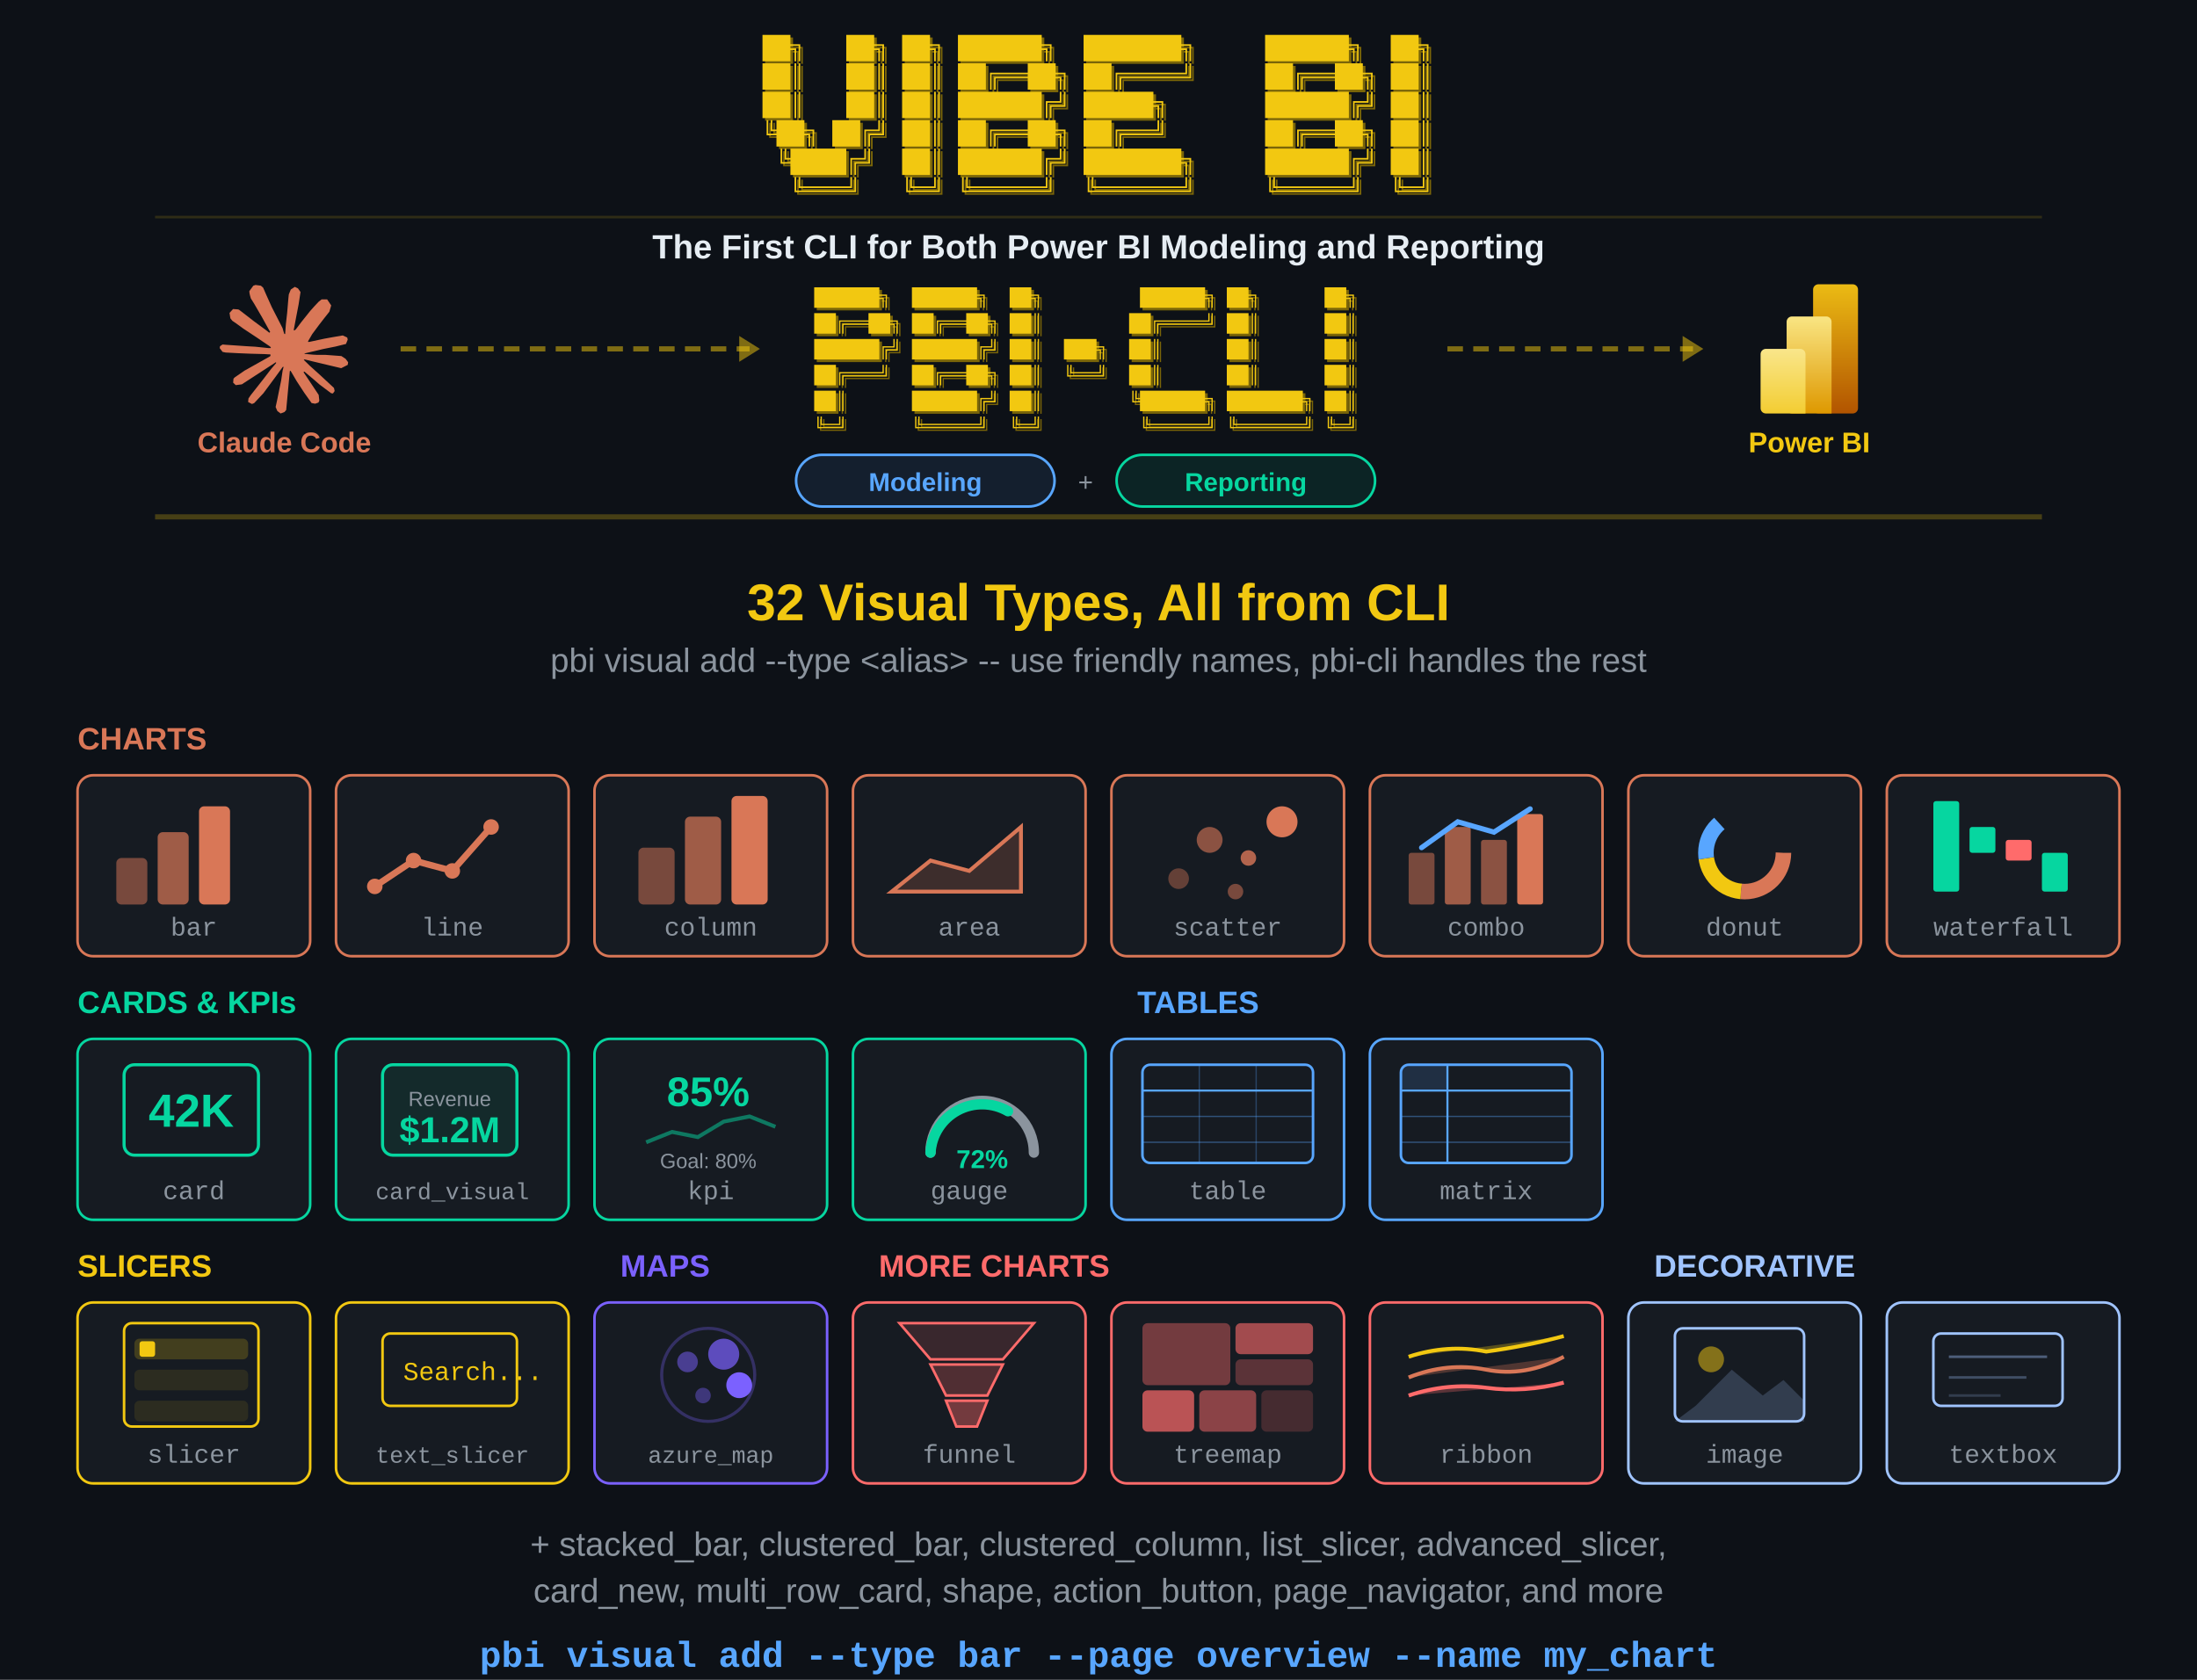
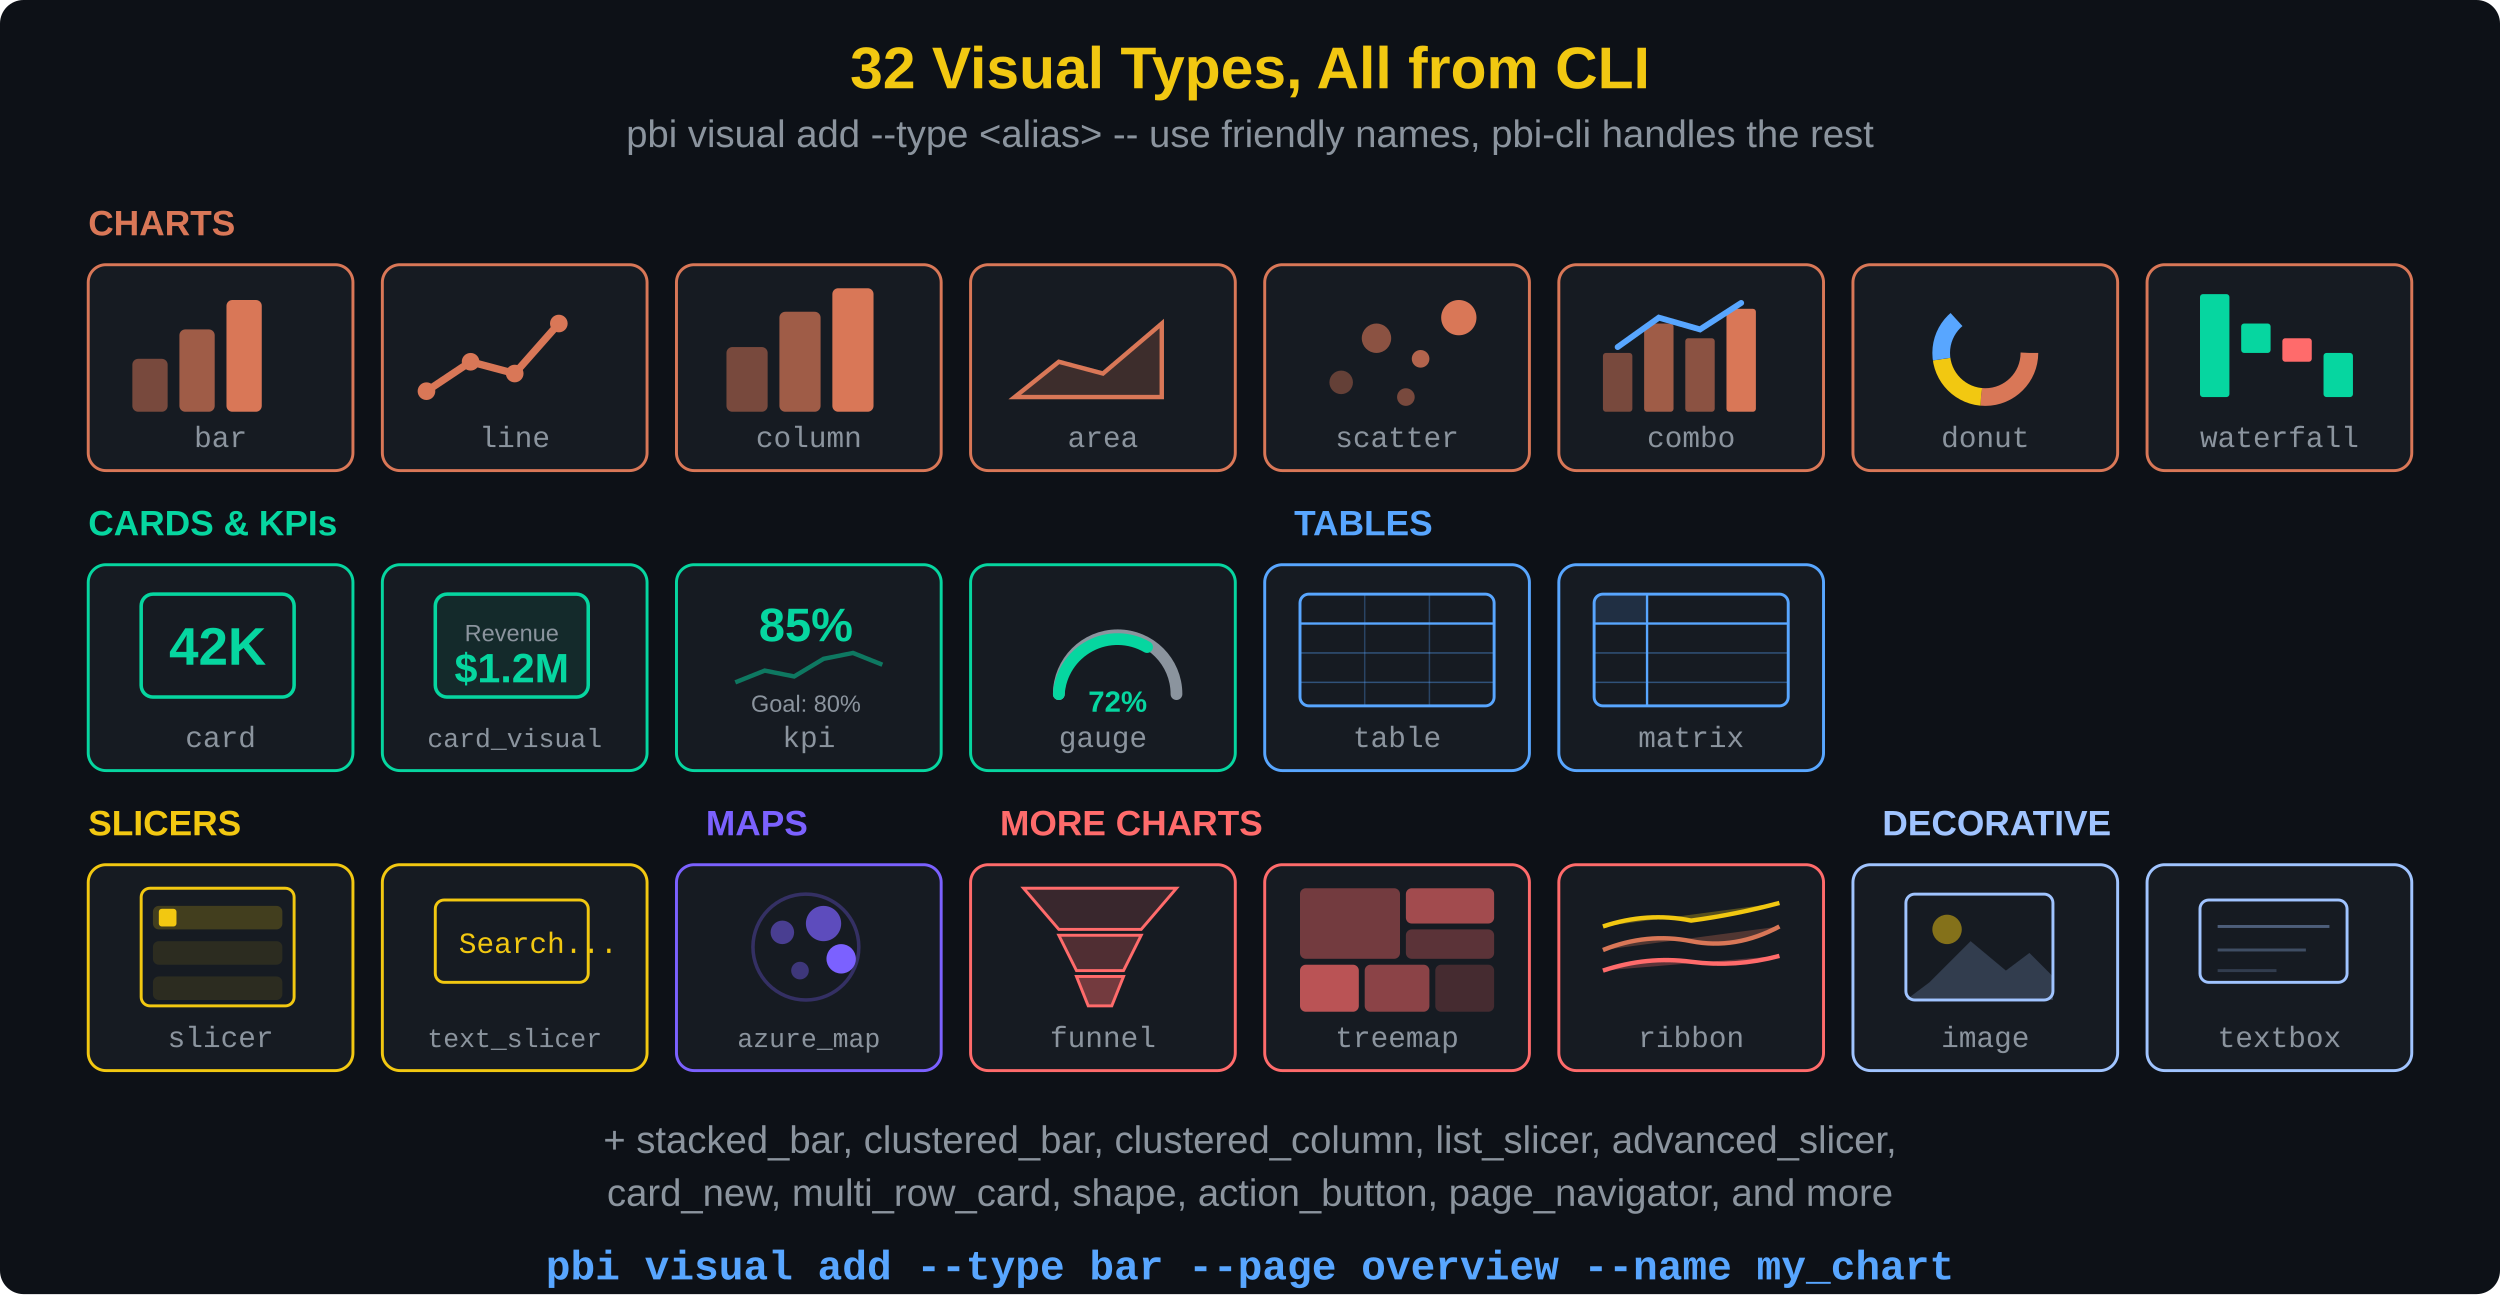
- <svg xmlns="http://www.w3.org/2000/svg" width="850" height="650" viewBox="0 0 850 650">
-   <defs>
-     <linearGradient id="hdr-bar1" x1="50%" y1="0%" x2="50%" y2="100%">
-       <stop offset="0%" stop-color="#EBBB14" />
-       <stop offset="100%" stop-color="#B25400" />
-     </linearGradient>
-     <linearGradient id="hdr-bar2" x1="50%" y1="0%" x2="50%" y2="100%">
-       <stop offset="0%" stop-color="#F9E583" />
-       <stop offset="100%" stop-color="#DE9800" />
-     </linearGradient>
-     <linearGradient id="hdr-bar3" x1="50%" y1="0%" x2="50%" y2="100%">
-       <stop offset="0%" stop-color="#F9E68B" />
-       <stop offset="100%" stop-color="#F3CD32" />
-     </linearGradient>
-     <linearGradient id="pbi-lg1" x1="50%" y1="0%" x2="50%" y2="100%">
-       <stop offset="0%" stop-color="#EBBB14" />
-       <stop offset="100%" stop-color="#B25400" />
-     </linearGradient>
-     <linearGradient id="pbi-lg2" x1="50%" y1="0%" x2="50%" y2="100%">
-       <stop offset="0%" stop-color="#F9E583" />
-       <stop offset="100%" stop-color="#DE9800" />
-     </linearGradient>
-     <linearGradient id="pbi-lg5" x1="50%" y1="0%" x2="50%" y2="100%">
-       <stop offset="0%" stop-color="#F9E68B" />
-       <stop offset="100%" stop-color="#F3CD32" />
-     </linearGradient>
-   </defs>
-   <rect width="100%" height="100%" fill="#0d1117" />
-   <text font-family="'Courier New', Courier, monospace" font-size="9" fill="#7A6508" xml:space="preserve">
-     <tspan x="296" y="22">██╗   ██╗ ██╗ ██████╗  ███████╗     ██████╗  ██╗</tspan>
-     <tspan x="296" y="33">██║   ██║ ██║ ██╔══██╗ ██╔════╝     ██╔══██╗ ██║</tspan>
-     <tspan x="296" y="44">██║   ██║ ██║ ██████╔╝ █████╗       ██████╔╝ ██║</tspan>
-     <tspan x="296" y="55">╚██╗ ██╔╝ ██║ ██╔══██╗ ██╔══╝       ██╔══██╗ ██║</tspan>
-     <tspan x="296" y="66"> ╚████╔╝  ██║ ██████╔╝ ███████╗     ██████╔╝ ██║</tspan>
-     <tspan x="296" y="77">  ╚═══╝   ╚═╝ ╚═════╝  ╚══════╝     ╚═════╝  ╚═╝</tspan>
-   </text>
-   <text font-family="'Courier New', Courier, monospace" font-size="9" fill="#F2C811" xml:space="preserve">
-     <tspan x="295" y="21">██╗   ██╗ ██╗ ██████╗  ███████╗     ██████╗  ██╗</tspan>
-     <tspan x="295" y="32">██║   ██║ ██║ ██╔══██╗ ██╔════╝     ██╔══██╗ ██║</tspan>
-     <tspan x="295" y="43">██║   ██║ ██║ ██████╔╝ █████╗       ██████╔╝ ██║</tspan>
-     <tspan x="295" y="54">╚██╗ ██╔╝ ██║ ██╔══██╗ ██╔══╝       ██╔══██╗ ██║</tspan>
-     <tspan x="295" y="65"> ╚████╔╝  ██║ ██████╔╝ ███████╗     ██████╔╝ ██║</tspan>
-     <tspan x="295" y="76">  ╚═══╝   ╚═╝ ╚═════╝  ╚══════╝     ╚═════╝  ╚═╝</tspan>
-   </text>
-   <line x1="60" y1="84" x2="790" y2="84" stroke="#F2C811" stroke-opacity="0.15" stroke-width="1" />
-   <text x="425" y="100" font-family="'Segoe UI', Arial, sans-serif" font-size="13" fill="#e6edf3" text-anchor="middle" font-weight="600">The First CLI for Both Power BI Modeling and Reporting</text>
-   <svg x="85" y="110" width="50" height="50" viewBox="0 0 1200 1200">
-     <path fill="#d97757" d="M 233.96 800.215 L 468.644 668.537 L 472.591 657.101 L 468.644 650.738 L 457.208 650.738 L 417.987 648.322 L 283.893 644.698 L 167.597 639.866 L 54.926 633.826 L 26.577 627.785 L 3.3e-05 592.752 L 2.738 575.275 L 26.577 559.248 L 60.725 562.228 L 136.188 567.383 L 249.423 575.195 L 331.57 580.027 L 453.262 592.671 L 472.591 592.671 L 475.329 584.859 L 468.725 580.027 L 463.571 575.195 L 346.389 495.785 L 219.544 411.866 L 153.101 363.544 L 117.181 339.06 L 99.06 316.107 L 91.248 266.014 L 123.866 230.094 L 167.678 233.074 L 178.873 236.054 L 223.248 270.201 L 318.04 343.57 L 441.826 434.738 L 459.946 449.799 L 467.195 444.644 L 468.081 441.02 L 459.946 427.409 L 392.617 305.718 L 320.779 181.933 L 288.805 130.631 L 280.349 99.866 C 277.369 87.221 275.195 76.591 275.195 63.624 L 312.322 13.208 L 332.859 6.604 L 382.389 13.208 L 403.248 31.329 L 434.014 101.718 L 483.866 212.537 L 561.181 363.221 L 583.812 407.919 L 595.893 449.315 L 600.403 461.96 L 608.215 461.96 L 608.215 454.712 L 614.577 369.826 L 626.336 265.611 L 637.772 131.517 L 641.718 93.745 L 660.403 48.483 L 697.53 24 L 726.524 37.852 L 750.363 72 L 747.06 94.067 L 732.886 186.201 L 705.101 330.524 L 686.98 427.168 L 697.53 427.168 L 709.611 415.087 L 758.497 350.175 L 840.644 247.49 L 876.886 206.738 L 919.168 161.718 L 946.309 140.295 L 997.611 140.295 L 1035.383 196.43 L 1018.47 254.416 L 965.638 321.423 L 921.826 378.202 L 859.007 462.765 L 819.785 530.416 L 823.409 535.812 L 832.752 534.926 L 974.658 504.725 L 1051.329 490.873 L 1142.819 475.168 L 1184.215 494.497 L 1188.725 514.148 L 1172.456 554.336 L 1074.604 578.497 L 959.839 601.45 L 788.94 641.879 L 786.846 643.409 L 789.262 646.389 L 866.255 653.638 L 899.195 655.409 L 979.812 655.409 L 1129.933 666.604 L 1169.154 692.537 L 1192.671 724.269 L 1188.725 748.43 L 1128.322 779.195 L 1046.819 759.866 L 856.591 714.604 L 791.356 698.336 L 782.336 698.336 L 782.336 703.732 L 836.698 756.886 L 936.322 846.846 L 1061.074 962.819 L 1067.436 991.49 L 1051.409 1014.121 L 1034.497 1011.705 L 924.886 929.235 L 882.604 892.108 L 786.846 811.49 L 780.483 811.49 L 780.483 819.946 L 802.55 852.242 L 919.087 1027.409 L 925.128 1081.128 L 916.671 1098.604 L 886.47 1109.154 L 853.289 1103.114 L 785.074 1007.356 L 714.685 899.517 L 657.906 802.872 L 650.98 806.819 L 617.477 1167.705 L 601.772 1186.148 L 565.53 1200 L 535.329 1177.047 L 519.302 1139.92 L 535.329 1066.551 L 554.658 970.792 L 570.362 894.685 L 584.537 800.134 L 592.993 768.725 L 592.43 766.631 L 585.503 767.517 L 514.228 865.369 L 405.826 1011.866 L 320.054 1103.678 L 299.517 1111.812 L 263.92 1093.369 L 267.221 1060.43 L 287.114 1031.114 L 405.826 880.107 L 477.423 786.524 L 523.651 732.483 L 523.329 724.671 L 520.591 724.671 L 205.289 929.396 L 149.154 936.644 L 124.993 914.014 L 127.973 876.886 L 139.409 864.805 L 234.201 799.57 L 233.879 799.893 Z" />
-   </svg>
-   <text x="110" y="175" font-family="'Segoe UI', Arial, sans-serif" font-size="11" fill="#d97757" text-anchor="middle" font-weight="600">Claude Code</text>
-   <line x1="155" y1="135" x2="290" y2="135" stroke="#F2C811" stroke-width="2" stroke-dasharray="6,4" stroke-opacity="0.5" />
-   <polygon points="294,135 286,130 286,140" fill="#F2C811" fill-opacity="0.5" />
-   <text font-family="'Courier New', Courier, monospace" font-size="7" fill="#7A6508" xml:space="preserve">
-     <tspan x="316" y="118">██████╗  ██████╗  ██╗         ██████╗ ██╗      ██╗</tspan>
-     <tspan x="316" y="128">██╔══██╗ ██╔══██╗ ██║        ██╔════╝ ██║      ██║</tspan>
-     <tspan x="316" y="138">██████╔╝ ██████╔╝ ██║  ███╗  ██║      ██║      ██║</tspan>
-     <tspan x="316" y="148">██╔═══╝  ██╔══██╗ ██║  ╚══╝  ██║      ██║      ██║</tspan>
-     <tspan x="316" y="158">██║      ██████╔╝ ██║        ╚██████╗ ███████╗ ██║</tspan>
-     <tspan x="316" y="168">╚═╝      ╚═════╝  ╚═╝         ╚═════╝ ╚══════╝ ╚═╝</tspan>
-   </text>
-   <text font-family="'Courier New', Courier, monospace" font-size="7" fill="#F2C811" xml:space="preserve">
-     <tspan x="315" y="117">██████╗  ██████╗  ██╗         ██████╗ ██╗      ██╗</tspan>
-     <tspan x="315" y="127">██╔══██╗ ██╔══██╗ ██║        ██╔════╝ ██║      ██║</tspan>
-     <tspan x="315" y="137">██████╔╝ ██████╔╝ ██║  ███╗  ██║      ██║      ██║</tspan>
-     <tspan x="315" y="147">██╔═══╝  ██╔══██╗ ██║  ╚══╝  ██║      ██║      ██║</tspan>
-     <tspan x="315" y="157">██║      ██████╔╝ ██║        ╚██████╗ ███████╗ ██║</tspan>
-     <tspan x="315" y="167">╚═╝      ╚═════╝  ╚═╝         ╚═════╝ ╚══════╝ ╚═╝</tspan>
-   </text>
-   <line x1="560" y1="135" x2="655" y2="135" stroke="#F2C811" stroke-width="2" stroke-dasharray="6,4" stroke-opacity="0.5" />
-   <polygon points="659,135 651,130 651,140" fill="#F2C811" fill-opacity="0.5" />
-   <svg x="675" y="110" width="50" height="50" viewBox="0 0 630 630">
-     <g transform="translate(77.5, 0)">
-       <rect fill="url(#pbi-lg1)" x="256" y="0" width="219" height="630" rx="26" />
-       <path fill="url(#pbi-lg2)" d="M346,604 L346,630 L320,630 L153,630 C138.64,630 127,618.36 127,604 L127,183 C127,168.64 138.64,157 153,157 L320,157 C334.36,157 346,168.64 346,183 L346,604 Z" />
-       <path fill="url(#pbi-lg5)" d="M219,604 L219,630 L193,630 L26,630 C11.64,630 0,618.36 0,604 L0,341 C0,326.64 11.64,315 26,315 L193,315 C207.36,315 219,326.64 219,341 L219,604 Z" />
-     </g>
-   </svg>
-   <text x="700" y="175" font-family="'Segoe UI', Arial, sans-serif" font-size="11" fill="#F2C811" text-anchor="middle" font-weight="600">Power BI</text>
-   <rect x="308" y="176" width="100" height="20" rx="10" fill="#58a6ff" fill-opacity="0.1" stroke="#58a6ff" stroke-width="1" />
-   <text x="358" y="190" font-family="'Segoe UI', Arial, sans-serif" font-size="10" fill="#58a6ff" text-anchor="middle" font-weight="600">Modeling</text>
-   <text x="420" y="190" font-family="'Segoe UI', Arial, sans-serif" font-size="10" fill="#8b949e" text-anchor="middle">+</text>
-   <rect x="432" y="176" width="100" height="20" rx="10" fill="#06d6a0" fill-opacity="0.1" stroke="#06d6a0" stroke-width="1" />
-   <text x="482" y="190" font-family="'Segoe UI', Arial, sans-serif" font-size="10" fill="#06d6a0" text-anchor="middle" font-weight="600">Reporting</text>
-   <line x1="60" y1="200" x2="790" y2="200" stroke="#F2C811" stroke-opacity="0.25" stroke-width="2" />
-   <g transform="translate(0, 210)">
-     <text x="425" y="30" font-family="'Segoe UI', Arial, sans-serif" font-size="20" fill="#F2C811" text-anchor="middle" font-weight="bold">32 Visual Types, All from CLI</text>
-     <text x="425" y="50" font-family="'Segoe UI', Arial, sans-serif" font-size="13" fill="#8b949e" text-anchor="middle">pbi visual add --type &lt;alias&gt; -- use friendly names, pbi-cli handles the rest</text>
-     <text x="30" y="80" font-family="'Segoe UI', Arial, sans-serif" font-size="12" fill="#d97757" font-weight="bold">CHARTS</text>
-     <rect x="30" y="90" width="90" height="70" rx="6" fill="#161b22" stroke="#d97757" stroke-width="1" />
-     <g transform="translate(45, 100)">
-       <rect x="0" y="22" width="12" height="18" rx="2" fill="#d97757" opacity="0.5" />
-       <rect x="16" y="12" width="12" height="28" rx="2" fill="#d97757" opacity="0.7" />
-       <rect x="32" y="2" width="12" height="38" rx="2" fill="#d97757" />
-     </g>
-     <text x="75" y="152" font-family="'Courier New', Courier, monospace" font-size="10" fill="#8b949e" text-anchor="middle">bar</text>
-     <rect x="130" y="90" width="90" height="70" rx="6" fill="#161b22" stroke="#d97757" stroke-width="1" />
-     <g transform="translate(145, 105)">
-       <polyline points="0,28 15,18 30,22 45,5" fill="none" stroke="#d97757" stroke-width="2.5" stroke-linecap="round" />
-       <circle cx="0" cy="28" r="3" fill="#d97757" />
-       <circle cx="15" cy="18" r="3" fill="#d97757" />
-       <circle cx="30" cy="22" r="3" fill="#d97757" />
-       <circle cx="45" cy="5" r="3" fill="#d97757" />
-     </g>
-     <text x="175" y="152" font-family="'Courier New', Courier, monospace" font-size="10" fill="#8b949e" text-anchor="middle">line</text>
-     <rect x="230" y="90" width="90" height="70" rx="6" fill="#161b22" stroke="#d97757" stroke-width="1" />
-     <g transform="translate(247, 98)">
-       <rect x="0" y="20" width="14" height="22" rx="2" fill="#d97757" opacity="0.5" />
-       <rect x="18" y="8" width="14" height="34" rx="2" fill="#d97757" opacity="0.7" />
-       <rect x="36" y="0" width="14" height="42" rx="2" fill="#d97757" />
-     </g>
-     <text x="275" y="152" font-family="'Courier New', Courier, monospace" font-size="10" fill="#8b949e" text-anchor="middle">column</text>
-     <rect x="330" y="90" width="90" height="70" rx="6" fill="#161b22" stroke="#d97757" stroke-width="1" />
-     <g transform="translate(345, 105)">
-       <polygon points="0,30 15,18 30,22 50,5 50,30" fill="#d97757" fill-opacity="0.2" stroke="#d97757" stroke-width="1.5" />
-     </g>
-     <text x="375" y="152" font-family="'Courier New', Courier, monospace" font-size="10" fill="#8b949e" text-anchor="middle">area</text>
-     <rect x="430" y="90" width="90" height="70" rx="6" fill="#161b22" stroke="#d97757" stroke-width="1" />
-     <g transform="translate(448, 100)">
-       <circle cx="8" cy="30" r="4" fill="#d97757" opacity="0.4" />
-       <circle cx="20" cy="15" r="5" fill="#d97757" opacity="0.6" />
-       <circle cx="35" cy="22" r="3" fill="#d97757" opacity="0.8" />
-       <circle cx="48" cy="8" r="6" fill="#d97757" />
-       <circle cx="30" cy="35" r="3" fill="#d97757" opacity="0.5" />
-     </g>
-     <text x="475" y="152" font-family="'Courier New', Courier, monospace" font-size="10" fill="#8b949e" text-anchor="middle">scatter</text>
-     <rect x="530" y="90" width="90" height="70" rx="6" fill="#161b22" stroke="#d97757" stroke-width="1" />
-     <g transform="translate(545, 100)">
-       <rect x="0" y="20" width="10" height="20" rx="1" fill="#d97757" opacity="0.5" />
-       <rect x="14" y="10" width="10" height="30" rx="1" fill="#d97757" opacity="0.7" />
-       <rect x="28" y="15" width="10" height="25" rx="1" fill="#d97757" opacity="0.6" />
-       <rect x="42" y="5" width="10" height="35" rx="1" fill="#d97757" />
-       <polyline points="5,18 19,8 33,12 47,3" fill="none" stroke="#58a6ff" stroke-width="2" stroke-linecap="round" />
-     </g>
-     <text x="575" y="152" font-family="'Courier New', Courier, monospace" font-size="10" fill="#8b949e" text-anchor="middle">combo</text>
-     <rect x="630" y="90" width="90" height="70" rx="6" fill="#161b22" stroke="#d97757" stroke-width="1" />
-     <g transform="translate(660, 105)">
-       <circle cx="15" cy="15" r="15" fill="none" stroke="#d97757" stroke-width="6" stroke-dasharray="25 70" stroke-dashoffset="0" />
-       <circle cx="15" cy="15" r="15" fill="none" stroke="#F2C811" stroke-width="6" stroke-dasharray="20 70" stroke-dashoffset="-25" />
-       <circle cx="15" cy="15" r="15" fill="none" stroke="#58a6ff" stroke-width="6" stroke-dasharray="15 70" stroke-dashoffset="-45" />
-     </g>
-     <text x="675" y="152" font-family="'Courier New', Courier, monospace" font-size="10" fill="#8b949e" text-anchor="middle">donut</text>
-     <rect x="730" y="90" width="90" height="70" rx="6" fill="#161b22" stroke="#d97757" stroke-width="1" />
-     <g transform="translate(748, 100)">
-       <rect x="0" y="0" width="10" height="35" rx="1" fill="#06d6a0" />
-       <rect x="14" y="10" width="10" height="10" rx="1" fill="#06d6a0" />
-       <rect x="28" y="15" width="10" height="8" rx="1" fill="#ff6b6b" />
-       <rect x="42" y="20" width="10" height="15" rx="1" fill="#06d6a0" />
-     </g>
-     <text x="775" y="152" font-family="'Courier New', Courier, monospace" font-size="10" fill="#8b949e" text-anchor="middle">waterfall</text>
-     <text x="30" y="182" font-family="'Segoe UI', Arial, sans-serif" font-size="12" fill="#06d6a0" font-weight="bold">CARDS &amp; KPIs</text>
-     <rect x="30" y="192" width="90" height="70" rx="6" fill="#161b22" stroke="#06d6a0" stroke-width="1" />
-     <g transform="translate(48, 202)">
-       <rect x="0" y="0" width="52" height="35" rx="4" fill="none" stroke="#06d6a0" stroke-width="1.2" />
-       <text x="26" y="24" font-family="'Segoe UI', Arial, sans-serif" font-size="18" fill="#06d6a0" text-anchor="middle" font-weight="bold">42K</text>
-     </g>
-     <text x="75" y="254" font-family="'Courier New', Courier, monospace" font-size="10" fill="#8b949e" text-anchor="middle">card</text>
-     <rect x="130" y="192" width="90" height="70" rx="6" fill="#161b22" stroke="#06d6a0" stroke-width="1" />
-     <g transform="translate(148, 202)">
-       <rect x="0" y="0" width="52" height="35" rx="4" fill="#06d6a0" fill-opacity="0.08" stroke="#06d6a0" stroke-width="1.2" />
-       <text x="26" y="16" font-family="'Segoe UI', Arial, sans-serif" font-size="8" fill="#8b949e" text-anchor="middle">Revenue</text>
-       <text x="26" y="30" font-family="'Segoe UI', Arial, sans-serif" font-size="14" fill="#06d6a0" text-anchor="middle" font-weight="bold">$1.2M</text>
-     </g>
-     <text x="175" y="254" font-family="'Courier New', Courier, monospace" font-size="9" fill="#8b949e" text-anchor="middle">card_visual</text>
-     <rect x="230" y="192" width="90" height="70" rx="6" fill="#161b22" stroke="#06d6a0" stroke-width="1" />
-     <g transform="translate(250, 204)">
-       <text x="24" y="14" font-family="'Segoe UI', Arial, sans-serif" font-size="16" fill="#06d6a0" text-anchor="middle" font-weight="bold">85%</text>
-       <polyline points="0,28 10,24 20,26 30,20 40,18 50,22" fill="none" stroke="#06d6a0" stroke-width="1.5" stroke-opacity="0.5" />
-       <text x="24" y="38" font-family="'Segoe UI', Arial, sans-serif" font-size="8" fill="#8b949e" text-anchor="middle">Goal: 80%</text>
-     </g>
-     <text x="275" y="254" font-family="'Courier New', Courier, monospace" font-size="10" fill="#8b949e" text-anchor="middle">kpi</text>
-     <rect x="330" y="192" width="90" height="70" rx="6" fill="#161b22" stroke="#06d6a0" stroke-width="1" />
-     <g transform="translate(355, 204)">
-       <path d="M 5,32 A 20,20 0 0,1 45,32" fill="none" stroke="#8b949e" stroke-width="4" stroke-linecap="round" />
-       <path d="M 5,32 A 20,20 0 0,1 35,16" fill="none" stroke="#06d6a0" stroke-width="4" stroke-linecap="round" />
-       <text x="25" y="38" font-family="'Segoe UI', Arial, sans-serif" font-size="10" fill="#06d6a0" text-anchor="middle" font-weight="bold">72%</text>
-     </g>
-     <text x="375" y="254" font-family="'Courier New', Courier, monospace" font-size="10" fill="#8b949e" text-anchor="middle">gauge</text>
-     <text x="440" y="182" font-family="'Segoe UI', Arial, sans-serif" font-size="12" fill="#58a6ff" font-weight="bold">TABLES</text>
-     <rect x="430" y="192" width="90" height="70" rx="6" fill="#161b22" stroke="#58a6ff" stroke-width="1" />
-     <g transform="translate(442, 202)">
-       <rect x="0" y="0" width="66" height="38" rx="3" fill="none" stroke="#58a6ff" stroke-width="1" />
-       <line x1="0" y1="10" x2="66" y2="10" stroke="#58a6ff" stroke-width="0.8" />
-       <line x1="0" y1="20" x2="66" y2="20" stroke="#58a6ff" stroke-width="0.5" stroke-opacity="0.4" />
-       <line x1="0" y1="30" x2="66" y2="30" stroke="#58a6ff" stroke-width="0.5" stroke-opacity="0.4" />
-       <line x1="22" y1="0" x2="22" y2="38" stroke="#58a6ff" stroke-width="0.5" stroke-opacity="0.3" />
-       <line x1="44" y1="0" x2="44" y2="38" stroke="#58a6ff" stroke-width="0.5" stroke-opacity="0.3" />
-     </g>
-     <text x="475" y="254" font-family="'Courier New', Courier, monospace" font-size="10" fill="#8b949e" text-anchor="middle">table</text>
-     <rect x="530" y="192" width="90" height="70" rx="6" fill="#161b22" stroke="#58a6ff" stroke-width="1" />
-     <g transform="translate(542, 202)">
-       <rect x="0" y="0" width="66" height="38" rx="3" fill="none" stroke="#58a6ff" stroke-width="1" />
-       <rect x="0" y="0" width="18" height="10" rx="2" fill="#58a6ff" fill-opacity="0.15" />
-       <line x1="0" y1="10" x2="66" y2="10" stroke="#58a6ff" stroke-width="0.8" />
-       <line x1="18" y1="0" x2="18" y2="38" stroke="#58a6ff" stroke-width="0.8" />
-       <line x1="0" y1="20" x2="66" y2="20" stroke="#58a6ff" stroke-width="0.5" stroke-opacity="0.4" />
-       <line x1="0" y1="30" x2="66" y2="30" stroke="#58a6ff" stroke-width="0.5" stroke-opacity="0.4" />
-     </g>
-     <text x="575" y="254" font-family="'Courier New', Courier, monospace" font-size="10" fill="#8b949e" text-anchor="middle">matrix</text>
-     <text x="30" y="284" font-family="'Segoe UI', Arial, sans-serif" font-size="12" fill="#F2C811" font-weight="bold">SLICERS</text>
-     <rect x="30" y="294" width="90" height="70" rx="6" fill="#161b22" stroke="#F2C811" stroke-width="1" />
-     <g transform="translate(48, 302)">
-       <rect x="0" y="0" width="52" height="40" rx="3" fill="none" stroke="#F2C811" stroke-width="1" />
-       <rect x="4" y="6" width="44" height="8" rx="2" fill="#F2C811" fill-opacity="0.2" />
-       <rect x="4" y="18" width="44" height="8" rx="2" fill="#F2C811" fill-opacity="0.1" />
-       <rect x="4" y="30" width="44" height="8" rx="2" fill="#F2C811" fill-opacity="0.1" />
-       <rect x="6" y="7" width="6" height="6" rx="1" fill="#F2C811" />
-     </g>
-     <text x="75" y="356" font-family="'Courier New', Courier, monospace" font-size="10" fill="#8b949e" text-anchor="middle">slicer</text>
-     <rect x="130" y="294" width="90" height="70" rx="6" fill="#161b22" stroke="#F2C811" stroke-width="1" />
-     <g transform="translate(148, 306)">
-       <rect x="0" y="0" width="52" height="28" rx="3" fill="none" stroke="#F2C811" stroke-width="1" />
-       <text x="8" y="18" font-family="'Courier New', Courier, monospace" font-size="10" fill="#F2C811">Search...</text>
-     </g>
-     <text x="175" y="356" font-family="'Courier New', Courier, monospace" font-size="9" fill="#8b949e" text-anchor="middle">text_slicer</text>
-     <text x="240" y="284" font-family="'Segoe UI', Arial, sans-serif" font-size="12" fill="#7b61ff" font-weight="bold">MAPS</text>
-     <rect x="230" y="294" width="90" height="70" rx="6" fill="#161b22" stroke="#7b61ff" stroke-width="1" />
-     <g transform="translate(252, 302)">
-       <circle cx="22" cy="20" r="18" fill="none" stroke="#7b61ff" stroke-width="1.2" stroke-opacity="0.3" />
-       <circle cx="14" cy="15" r="4" fill="#7b61ff" opacity="0.5" />
-       <circle cx="28" cy="12" r="6" fill="#7b61ff" opacity="0.7" />
-       <circle cx="20" cy="28" r="3" fill="#7b61ff" opacity="0.4" />
-       <circle cx="34" cy="24" r="5" fill="#7b61ff" />
-     </g>
-     <text x="275" y="356" font-family="'Courier New', Courier, monospace" font-size="9" fill="#8b949e" text-anchor="middle">azure_map</text>
-     <text x="340" y="284" font-family="'Segoe UI', Arial, sans-serif" font-size="12" fill="#ff6b6b" font-weight="bold">MORE CHARTS</text>
-     <rect x="330" y="294" width="90" height="70" rx="6" fill="#161b22" stroke="#ff6b6b" stroke-width="1" />
-     <g transform="translate(348, 302)">
-       <polygon points="0,0 52,0 40,14 12,14" fill="#ff6b6b" fill-opacity="0.15" stroke="#ff6b6b" stroke-width="1" />
-       <polygon points="12,16 40,16 34,28 18,28" fill="#ff6b6b" fill-opacity="0.25" stroke="#ff6b6b" stroke-width="1" />
-       <polygon points="18,30 34,30 30,40 22,40" fill="#ff6b6b" fill-opacity="0.4" stroke="#ff6b6b" stroke-width="1" />
-     </g>
-     <text x="375" y="356" font-family="'Courier New', Courier, monospace" font-size="10" fill="#8b949e" text-anchor="middle">funnel</text>
-     <rect x="430" y="294" width="90" height="70" rx="6" fill="#161b22" stroke="#ff6b6b" stroke-width="1" />
-     <g transform="translate(442, 302)">
-       <rect x="0" y="0" width="34" height="24" rx="2" fill="#ff6b6b" opacity="0.4" />
-       <rect x="36" y="0" width="30" height="12" rx="2" fill="#ff6b6b" opacity="0.6" />
-       <rect x="36" y="14" width="30" height="10" rx="2" fill="#ff6b6b" opacity="0.3" />
-       <rect x="0" y="26" width="20" height="16" rx="2" fill="#ff6b6b" opacity="0.7" />
-       <rect x="22" y="26" width="22" height="16" rx="2" fill="#ff6b6b" opacity="0.5" />
-       <rect x="46" y="26" width="20" height="16" rx="2" fill="#ff6b6b" opacity="0.2" />
-     </g>
-     <text x="475" y="356" font-family="'Courier New', Courier, monospace" font-size="10" fill="#8b949e" text-anchor="middle">treemap</text>
-     <rect x="530" y="294" width="90" height="70" rx="6" fill="#161b22" stroke="#ff6b6b" stroke-width="1" />
-     <g transform="translate(545, 305)">
-       <path d="M 0,25 Q 15,20 30,22 Q 45,24 60,20" fill="#ff6b6b" fill-opacity="0.3" stroke="#ff6b6b" stroke-width="1.5" />
-       <path d="M 0,18 Q 15,12 30,15 Q 45,18 60,10" fill="#d97757" fill-opacity="0.3" stroke="#d97757" stroke-width="1.5" />
-       <path d="M 0,10 Q 15,5 30,8 Q 45,6 60,2" fill="#F2C811" fill-opacity="0.3" stroke="#F2C811" stroke-width="1.5" />
-     </g>
-     <text x="575" y="356" font-family="'Courier New', Courier, monospace" font-size="10" fill="#8b949e" text-anchor="middle">ribbon</text>
-     <text x="640" y="284" font-family="'Segoe UI', Arial, sans-serif" font-size="12" fill="#a0c4ff" font-weight="bold">DECORATIVE</text>
-     <rect x="630" y="294" width="90" height="70" rx="6" fill="#161b22" stroke="#a0c4ff" stroke-width="1" />
-     <g transform="translate(648, 304)">
-       <rect x="0" y="0" width="50" height="36" rx="3" fill="none" stroke="#a0c4ff" stroke-width="1" />
-       <circle cx="14" cy="12" r="5" fill="#F2C811" opacity="0.5" />
-       <polygon points="8,30 22,16 34,26 42,20 50,28 50,36 0,36" fill="#a0c4ff" fill-opacity="0.2" />
-     </g>
-     <text x="675" y="356" font-family="'Courier New', Courier, monospace" font-size="10" fill="#8b949e" text-anchor="middle">image</text>
-     <rect x="730" y="294" width="90" height="70" rx="6" fill="#161b22" stroke="#a0c4ff" stroke-width="1" />
-     <g transform="translate(748, 306)">
-       <rect x="0" y="0" width="50" height="28" rx="3" fill="none" stroke="#a0c4ff" stroke-width="1" />
-       <line x1="6" y1="9" x2="44" y2="9" stroke="#a0c4ff" stroke-width="1" stroke-opacity="0.4" />
-       <line x1="6" y1="17" x2="36" y2="17" stroke="#a0c4ff" stroke-width="1" stroke-opacity="0.3" />
-       <line x1="6" y1="24" x2="26" y2="24" stroke="#a0c4ff" stroke-width="1" stroke-opacity="0.2" />
-     </g>
-     <text x="775" y="356" font-family="'Courier New', Courier, monospace" font-size="10" fill="#8b949e" text-anchor="middle">textbox</text>
-     <text x="425" y="392" font-family="'Segoe UI', Arial, sans-serif" font-size="13" fill="#8b949e" text-anchor="middle">+ stacked_bar, clustered_bar, clustered_column, list_slicer, advanced_slicer,</text>
-     <text x="425" y="410" font-family="'Segoe UI', Arial, sans-serif" font-size="13" fill="#8b949e" text-anchor="middle">card_new, multi_row_card, shape, action_button, page_navigator, and more</text>
-     <text x="425" y="435" font-family="'Courier New', Courier, monospace" font-size="14" fill="#58a6ff" text-anchor="middle" font-weight="bold">pbi visual add --type bar --page overview --name my_chart</text>
+ <svg xmlns="http://www.w3.org/2000/svg" width="850" height="440" viewBox="0 0 850 440">
+   <rect width="100%" height="100%" fill="#0d1117" rx="8" />
+   <text x="425" y="30" font-family="'Segoe UI', Arial, sans-serif" font-size="20" fill="#F2C811" text-anchor="middle" font-weight="bold">32 Visual Types, All from CLI</text>
+   <text x="425" y="50" font-family="'Segoe UI', Arial, sans-serif" font-size="13" fill="#8b949e" text-anchor="middle">pbi visual add --type &lt;alias&gt; -- use friendly names, pbi-cli handles the rest</text>
+   <text x="30" y="80" font-family="'Segoe UI', Arial, sans-serif" font-size="12" fill="#d97757" font-weight="bold">CHARTS</text>
+   <rect x="30" y="90" width="90" height="70" rx="6" fill="#161b22" stroke="#d97757" stroke-width="1" />
+   <g transform="translate(45, 100)">
+     <rect x="0" y="22" width="12" height="18" rx="2" fill="#d97757" opacity="0.5" />
+     <rect x="16" y="12" width="12" height="28" rx="2" fill="#d97757" opacity="0.7" />
+     <rect x="32" y="2" width="12" height="38" rx="2" fill="#d97757" />
  </g>
+   <text x="75" y="152" font-family="'Courier New', Courier, monospace" font-size="10" fill="#8b949e" text-anchor="middle">bar</text>
+   <rect x="130" y="90" width="90" height="70" rx="6" fill="#161b22" stroke="#d97757" stroke-width="1" />
+   <g transform="translate(145, 105)">
+     <polyline points="0,28 15,18 30,22 45,5" fill="none" stroke="#d97757" stroke-width="2.5" stroke-linecap="round" />
+     <circle cx="0" cy="28" r="3" fill="#d97757" />
+     <circle cx="15" cy="18" r="3" fill="#d97757" />
+     <circle cx="30" cy="22" r="3" fill="#d97757" />
+     <circle cx="45" cy="5" r="3" fill="#d97757" />
+   </g>
+   <text x="175" y="152" font-family="'Courier New', Courier, monospace" font-size="10" fill="#8b949e" text-anchor="middle">line</text>
+   <rect x="230" y="90" width="90" height="70" rx="6" fill="#161b22" stroke="#d97757" stroke-width="1" />
+   <g transform="translate(247, 98)">
+     <rect x="0" y="20" width="14" height="22" rx="2" fill="#d97757" opacity="0.5" />
+     <rect x="18" y="8" width="14" height="34" rx="2" fill="#d97757" opacity="0.7" />
+     <rect x="36" y="0" width="14" height="42" rx="2" fill="#d97757" />
+   </g>
+   <text x="275" y="152" font-family="'Courier New', Courier, monospace" font-size="10" fill="#8b949e" text-anchor="middle">column</text>
+   <rect x="330" y="90" width="90" height="70" rx="6" fill="#161b22" stroke="#d97757" stroke-width="1" />
+   <g transform="translate(345, 105)">
+     <polygon points="0,30 15,18 30,22 50,5 50,30" fill="#d97757" fill-opacity="0.2" stroke="#d97757" stroke-width="1.5" />
+   </g>
+   <text x="375" y="152" font-family="'Courier New', Courier, monospace" font-size="10" fill="#8b949e" text-anchor="middle">area</text>
+   <rect x="430" y="90" width="90" height="70" rx="6" fill="#161b22" stroke="#d97757" stroke-width="1" />
+   <g transform="translate(448, 100)">
+     <circle cx="8" cy="30" r="4" fill="#d97757" opacity="0.4" />
+     <circle cx="20" cy="15" r="5" fill="#d97757" opacity="0.6" />
+     <circle cx="35" cy="22" r="3" fill="#d97757" opacity="0.8" />
+     <circle cx="48" cy="8" r="6" fill="#d97757" />
+     <circle cx="30" cy="35" r="3" fill="#d97757" opacity="0.5" />
+   </g>
+   <text x="475" y="152" font-family="'Courier New', Courier, monospace" font-size="10" fill="#8b949e" text-anchor="middle">scatter</text>
+   <rect x="530" y="90" width="90" height="70" rx="6" fill="#161b22" stroke="#d97757" stroke-width="1" />
+   <g transform="translate(545, 100)">
+     <rect x="0" y="20" width="10" height="20" rx="1" fill="#d97757" opacity="0.5" />
+     <rect x="14" y="10" width="10" height="30" rx="1" fill="#d97757" opacity="0.7" />
+     <rect x="28" y="15" width="10" height="25" rx="1" fill="#d97757" opacity="0.6" />
+     <rect x="42" y="5" width="10" height="35" rx="1" fill="#d97757" />
+     <polyline points="5,18 19,8 33,12 47,3" fill="none" stroke="#58a6ff" stroke-width="2" stroke-linecap="round" />
+   </g>
+   <text x="575" y="152" font-family="'Courier New', Courier, monospace" font-size="10" fill="#8b949e" text-anchor="middle">combo</text>
+   <rect x="630" y="90" width="90" height="70" rx="6" fill="#161b22" stroke="#d97757" stroke-width="1" />
+   <g transform="translate(660, 105)">
+     <circle cx="15" cy="15" r="15" fill="none" stroke="#d97757" stroke-width="6" stroke-dasharray="25 70" stroke-dashoffset="0" />
+     <circle cx="15" cy="15" r="15" fill="none" stroke="#F2C811" stroke-width="6" stroke-dasharray="20 70" stroke-dashoffset="-25" />
+     <circle cx="15" cy="15" r="15" fill="none" stroke="#58a6ff" stroke-width="6" stroke-dasharray="15 70" stroke-dashoffset="-45" />
+   </g>
+   <text x="675" y="152" font-family="'Courier New', Courier, monospace" font-size="10" fill="#8b949e" text-anchor="middle">donut</text>
+   <rect x="730" y="90" width="90" height="70" rx="6" fill="#161b22" stroke="#d97757" stroke-width="1" />
+   <g transform="translate(748, 100)">
+     <rect x="0" y="0" width="10" height="35" rx="1" fill="#06d6a0" />
+     <rect x="14" y="10" width="10" height="10" rx="1" fill="#06d6a0" />
+     <rect x="28" y="15" width="10" height="8" rx="1" fill="#ff6b6b" />
+     <rect x="42" y="20" width="10" height="15" rx="1" fill="#06d6a0" />
+   </g>
+   <text x="775" y="152" font-family="'Courier New', Courier, monospace" font-size="10" fill="#8b949e" text-anchor="middle">waterfall</text>
+   <text x="30" y="182" font-family="'Segoe UI', Arial, sans-serif" font-size="12" fill="#06d6a0" font-weight="bold">CARDS &amp; KPIs</text>
+   <rect x="30" y="192" width="90" height="70" rx="6" fill="#161b22" stroke="#06d6a0" stroke-width="1" />
+   <g transform="translate(48, 202)">
+     <rect x="0" y="0" width="52" height="35" rx="4" fill="none" stroke="#06d6a0" stroke-width="1.2" />
+     <text x="26" y="24" font-family="'Segoe UI', Arial, sans-serif" font-size="18" fill="#06d6a0" text-anchor="middle" font-weight="bold">42K</text>
+   </g>
+   <text x="75" y="254" font-family="'Courier New', Courier, monospace" font-size="10" fill="#8b949e" text-anchor="middle">card</text>
+   <rect x="130" y="192" width="90" height="70" rx="6" fill="#161b22" stroke="#06d6a0" stroke-width="1" />
+   <g transform="translate(148, 202)">
+     <rect x="0" y="0" width="52" height="35" rx="4" fill="#06d6a0" fill-opacity="0.08" stroke="#06d6a0" stroke-width="1.2" />
+     <text x="26" y="16" font-family="'Segoe UI', Arial, sans-serif" font-size="8" fill="#8b949e" text-anchor="middle">Revenue</text>
+     <text x="26" y="30" font-family="'Segoe UI', Arial, sans-serif" font-size="14" fill="#06d6a0" text-anchor="middle" font-weight="bold">$1.2M</text>
+   </g>
+   <text x="175" y="254" font-family="'Courier New', Courier, monospace" font-size="9" fill="#8b949e" text-anchor="middle">card_visual</text>
+   <rect x="230" y="192" width="90" height="70" rx="6" fill="#161b22" stroke="#06d6a0" stroke-width="1" />
+   <g transform="translate(250, 204)">
+     <text x="24" y="14" font-family="'Segoe UI', Arial, sans-serif" font-size="16" fill="#06d6a0" text-anchor="middle" font-weight="bold">85%</text>
+     <polyline points="0,28 10,24 20,26 30,20 40,18 50,22" fill="none" stroke="#06d6a0" stroke-width="1.5" stroke-opacity="0.5" />
+     <text x="24" y="38" font-family="'Segoe UI', Arial, sans-serif" font-size="8" fill="#8b949e" text-anchor="middle">Goal: 80%</text>
+   </g>
+   <text x="275" y="254" font-family="'Courier New', Courier, monospace" font-size="10" fill="#8b949e" text-anchor="middle">kpi</text>
+   <rect x="330" y="192" width="90" height="70" rx="6" fill="#161b22" stroke="#06d6a0" stroke-width="1" />
+   <g transform="translate(355, 204)">
+     <path d="M 5,32 A 20,20 0 0,1 45,32" fill="none" stroke="#8b949e" stroke-width="4" stroke-linecap="round" />
+     <path d="M 5,32 A 20,20 0 0,1 35,16" fill="none" stroke="#06d6a0" stroke-width="4" stroke-linecap="round" />
+     <text x="25" y="38" font-family="'Segoe UI', Arial, sans-serif" font-size="10" fill="#06d6a0" text-anchor="middle" font-weight="bold">72%</text>
+   </g>
+   <text x="375" y="254" font-family="'Courier New', Courier, monospace" font-size="10" fill="#8b949e" text-anchor="middle">gauge</text>
+   <text x="440" y="182" font-family="'Segoe UI', Arial, sans-serif" font-size="12" fill="#58a6ff" font-weight="bold">TABLES</text>
+   <rect x="430" y="192" width="90" height="70" rx="6" fill="#161b22" stroke="#58a6ff" stroke-width="1" />
+   <g transform="translate(442, 202)">
+     <rect x="0" y="0" width="66" height="38" rx="3" fill="none" stroke="#58a6ff" stroke-width="1" />
+     <line x1="0" y1="10" x2="66" y2="10" stroke="#58a6ff" stroke-width="0.8" />
+     <line x1="0" y1="20" x2="66" y2="20" stroke="#58a6ff" stroke-width="0.5" stroke-opacity="0.4" />
+     <line x1="0" y1="30" x2="66" y2="30" stroke="#58a6ff" stroke-width="0.5" stroke-opacity="0.4" />
+     <line x1="22" y1="0" x2="22" y2="38" stroke="#58a6ff" stroke-width="0.5" stroke-opacity="0.3" />
+     <line x1="44" y1="0" x2="44" y2="38" stroke="#58a6ff" stroke-width="0.5" stroke-opacity="0.3" />
+   </g>
+   <text x="475" y="254" font-family="'Courier New', Courier, monospace" font-size="10" fill="#8b949e" text-anchor="middle">table</text>
+   <rect x="530" y="192" width="90" height="70" rx="6" fill="#161b22" stroke="#58a6ff" stroke-width="1" />
+   <g transform="translate(542, 202)">
+     <rect x="0" y="0" width="66" height="38" rx="3" fill="none" stroke="#58a6ff" stroke-width="1" />
+     <rect x="0" y="0" width="18" height="10" rx="2" fill="#58a6ff" fill-opacity="0.15" />
+     <line x1="0" y1="10" x2="66" y2="10" stroke="#58a6ff" stroke-width="0.8" />
+     <line x1="18" y1="0" x2="18" y2="38" stroke="#58a6ff" stroke-width="0.8" />
+     <line x1="0" y1="20" x2="66" y2="20" stroke="#58a6ff" stroke-width="0.5" stroke-opacity="0.4" />
+     <line x1="0" y1="30" x2="66" y2="30" stroke="#58a6ff" stroke-width="0.5" stroke-opacity="0.4" />
+   </g>
+   <text x="575" y="254" font-family="'Courier New', Courier, monospace" font-size="10" fill="#8b949e" text-anchor="middle">matrix</text>
+   <text x="30" y="284" font-family="'Segoe UI', Arial, sans-serif" font-size="12" fill="#F2C811" font-weight="bold">SLICERS</text>
+   <rect x="30" y="294" width="90" height="70" rx="6" fill="#161b22" stroke="#F2C811" stroke-width="1" />
+   <g transform="translate(48, 302)">
+     <rect x="0" y="0" width="52" height="40" rx="3" fill="none" stroke="#F2C811" stroke-width="1" />
+     <rect x="4" y="6" width="44" height="8" rx="2" fill="#F2C811" fill-opacity="0.2" />
+     <rect x="4" y="18" width="44" height="8" rx="2" fill="#F2C811" fill-opacity="0.1" />
+     <rect x="4" y="30" width="44" height="8" rx="2" fill="#F2C811" fill-opacity="0.1" />
+     <rect x="6" y="7" width="6" height="6" rx="1" fill="#F2C811" />
+   </g>
+   <text x="75" y="356" font-family="'Courier New', Courier, monospace" font-size="10" fill="#8b949e" text-anchor="middle">slicer</text>
+   <rect x="130" y="294" width="90" height="70" rx="6" fill="#161b22" stroke="#F2C811" stroke-width="1" />
+   <g transform="translate(148, 306)">
+     <rect x="0" y="0" width="52" height="28" rx="3" fill="none" stroke="#F2C811" stroke-width="1" />
+     <text x="8" y="18" font-family="'Courier New', Courier, monospace" font-size="10" fill="#F2C811">Search...</text>
+   </g>
+   <text x="175" y="356" font-family="'Courier New', Courier, monospace" font-size="9" fill="#8b949e" text-anchor="middle">text_slicer</text>
+   <text x="240" y="284" font-family="'Segoe UI', Arial, sans-serif" font-size="12" fill="#7b61ff" font-weight="bold">MAPS</text>
+   <rect x="230" y="294" width="90" height="70" rx="6" fill="#161b22" stroke="#7b61ff" stroke-width="1" />
+   <g transform="translate(252, 302)">
+     <circle cx="22" cy="20" r="18" fill="none" stroke="#7b61ff" stroke-width="1.2" stroke-opacity="0.3" />
+     <circle cx="14" cy="15" r="4" fill="#7b61ff" opacity="0.5" />
+     <circle cx="28" cy="12" r="6" fill="#7b61ff" opacity="0.7" />
+     <circle cx="20" cy="28" r="3" fill="#7b61ff" opacity="0.4" />
+     <circle cx="34" cy="24" r="5" fill="#7b61ff" />
+   </g>
+   <text x="275" y="356" font-family="'Courier New', Courier, monospace" font-size="9" fill="#8b949e" text-anchor="middle">azure_map</text>
+   <text x="340" y="284" font-family="'Segoe UI', Arial, sans-serif" font-size="12" fill="#ff6b6b" font-weight="bold">MORE CHARTS</text>
+   <rect x="330" y="294" width="90" height="70" rx="6" fill="#161b22" stroke="#ff6b6b" stroke-width="1" />
+   <g transform="translate(348, 302)">
+     <polygon points="0,0 52,0 40,14 12,14" fill="#ff6b6b" fill-opacity="0.15" stroke="#ff6b6b" stroke-width="1" />
+     <polygon points="12,16 40,16 34,28 18,28" fill="#ff6b6b" fill-opacity="0.25" stroke="#ff6b6b" stroke-width="1" />
+     <polygon points="18,30 34,30 30,40 22,40" fill="#ff6b6b" fill-opacity="0.4" stroke="#ff6b6b" stroke-width="1" />
+   </g>
+   <text x="375" y="356" font-family="'Courier New', Courier, monospace" font-size="10" fill="#8b949e" text-anchor="middle">funnel</text>
+   <rect x="430" y="294" width="90" height="70" rx="6" fill="#161b22" stroke="#ff6b6b" stroke-width="1" />
+   <g transform="translate(442, 302)">
+     <rect x="0" y="0" width="34" height="24" rx="2" fill="#ff6b6b" opacity="0.4" />
+     <rect x="36" y="0" width="30" height="12" rx="2" fill="#ff6b6b" opacity="0.6" />
+     <rect x="36" y="14" width="30" height="10" rx="2" fill="#ff6b6b" opacity="0.3" />
+     <rect x="0" y="26" width="20" height="16" rx="2" fill="#ff6b6b" opacity="0.7" />
+     <rect x="22" y="26" width="22" height="16" rx="2" fill="#ff6b6b" opacity="0.5" />
+     <rect x="46" y="26" width="20" height="16" rx="2" fill="#ff6b6b" opacity="0.2" />
+   </g>
+   <text x="475" y="356" font-family="'Courier New', Courier, monospace" font-size="10" fill="#8b949e" text-anchor="middle">treemap</text>
+   <rect x="530" y="294" width="90" height="70" rx="6" fill="#161b22" stroke="#ff6b6b" stroke-width="1" />
+   <g transform="translate(545, 305)">
+     <path d="M 0,25 Q 15,20 30,22 Q 45,24 60,20" fill="#ff6b6b" fill-opacity="0.3" stroke="#ff6b6b" stroke-width="1.5" />
+     <path d="M 0,18 Q 15,12 30,15 Q 45,18 60,10" fill="#d97757" fill-opacity="0.3" stroke="#d97757" stroke-width="1.5" />
+     <path d="M 0,10 Q 15,5 30,8 Q 45,6 60,2" fill="#F2C811" fill-opacity="0.3" stroke="#F2C811" stroke-width="1.5" />
+   </g>
+   <text x="575" y="356" font-family="'Courier New', Courier, monospace" font-size="10" fill="#8b949e" text-anchor="middle">ribbon</text>
+   <text x="640" y="284" font-family="'Segoe UI', Arial, sans-serif" font-size="12" fill="#a0c4ff" font-weight="bold">DECORATIVE</text>
+   <rect x="630" y="294" width="90" height="70" rx="6" fill="#161b22" stroke="#a0c4ff" stroke-width="1" />
+   <g transform="translate(648, 304)">
+     <rect x="0" y="0" width="50" height="36" rx="3" fill="none" stroke="#a0c4ff" stroke-width="1" />
+     <circle cx="14" cy="12" r="5" fill="#F2C811" opacity="0.5" />
+     <polygon points="8,30 22,16 34,26 42,20 50,28 50,36 0,36" fill="#a0c4ff" fill-opacity="0.2" />
+   </g>
+   <text x="675" y="356" font-family="'Courier New', Courier, monospace" font-size="10" fill="#8b949e" text-anchor="middle">image</text>
+   <rect x="730" y="294" width="90" height="70" rx="6" fill="#161b22" stroke="#a0c4ff" stroke-width="1" />
+   <g transform="translate(748, 306)">
+     <rect x="0" y="0" width="50" height="28" rx="3" fill="none" stroke="#a0c4ff" stroke-width="1" />
+     <line x1="6" y1="9" x2="44" y2="9" stroke="#a0c4ff" stroke-width="1" stroke-opacity="0.4" />
+     <line x1="6" y1="17" x2="36" y2="17" stroke="#a0c4ff" stroke-width="1" stroke-opacity="0.3" />
+     <line x1="6" y1="24" x2="26" y2="24" stroke="#a0c4ff" stroke-width="1" stroke-opacity="0.2" />
+   </g>
+   <text x="775" y="356" font-family="'Courier New', Courier, monospace" font-size="10" fill="#8b949e" text-anchor="middle">textbox</text>
+   <text x="425" y="392" font-family="'Segoe UI', Arial, sans-serif" font-size="13" fill="#8b949e" text-anchor="middle">+ stacked_bar, clustered_bar, clustered_column, list_slicer, advanced_slicer,</text>
+   <text x="425" y="410" font-family="'Segoe UI', Arial, sans-serif" font-size="13" fill="#8b949e" text-anchor="middle">card_new, multi_row_card, shape, action_button, page_navigator, and more</text>
+   <text x="425" y="435" font-family="'Courier New', Courier, monospace" font-size="14" fill="#58a6ff" text-anchor="middle" font-weight="bold">pbi visual add --type bar --page overview --name my_chart</text>
</svg>
